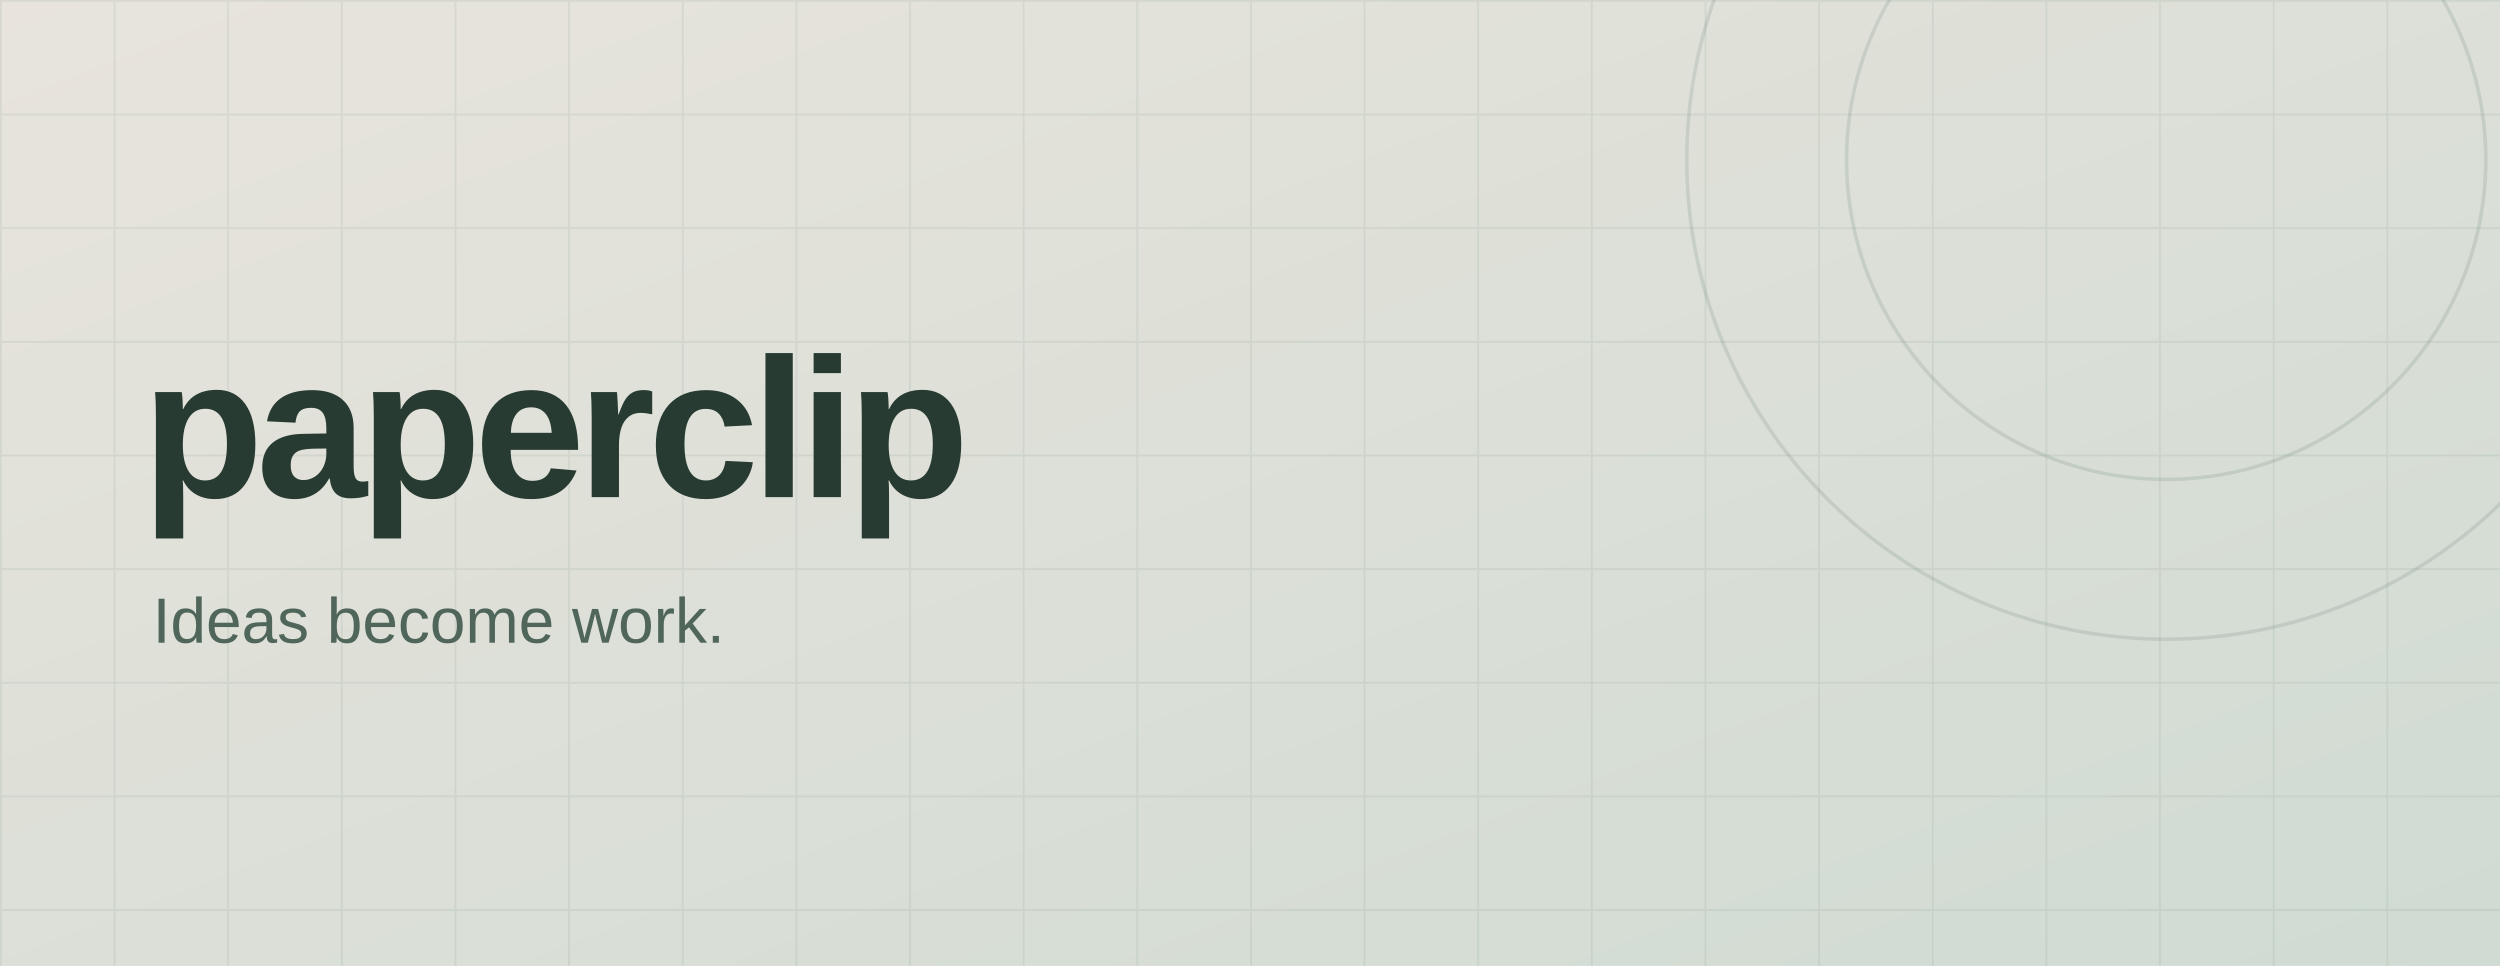
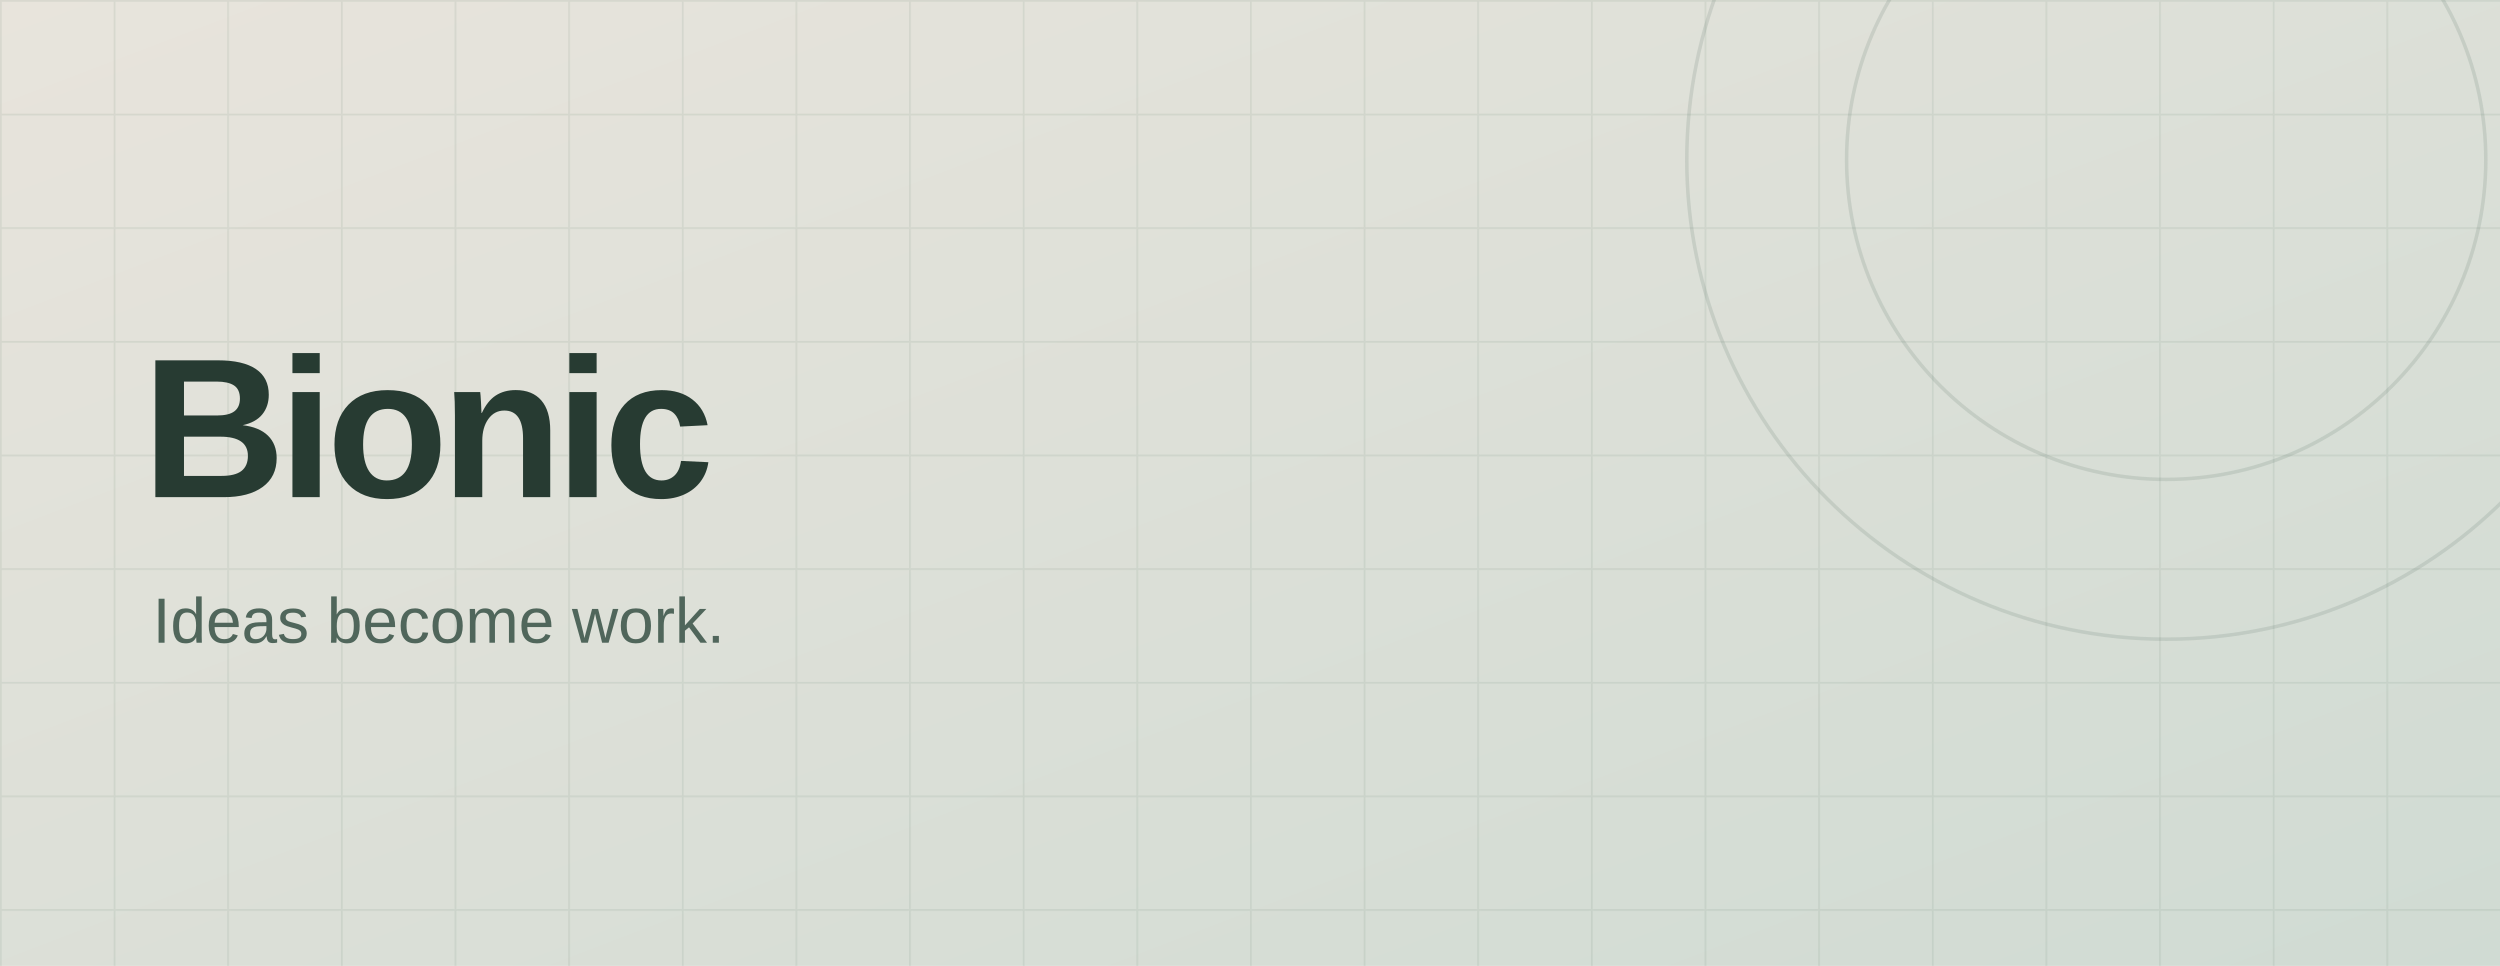
<svg xmlns="http://www.w3.org/2000/svg" width="704" height="272" viewBox="0 0 704 272">
  <defs>
    <linearGradient id="background" x2="1" y2="1">
      <stop stop-color="#e8e4dc" />
      <stop offset="1" stop-color="#d0dbd3" />
    </linearGradient>
    <pattern id="grid" width="32" height="32" patternUnits="userSpaceOnUse">
      <path d="M32 0H0V32" fill="none" stroke="#677d72" stroke-opacity=".12" />
    </pattern>
  </defs>
  <path fill="url(#background)" d="M0 0h704v272H0z" />
  <path fill="url(#grid)" d="M0 0h704v272H0z" />
  <circle cx="610" cy="45" r="135" fill="none" stroke="#677d72" stroke-opacity=".18" />
  <circle cx="610" cy="45" r="90" fill="none" stroke="#677d72" stroke-opacity=".18" />
-   <text x="40" y="140" font-family="Arial,sans-serif" font-size="56" font-weight="700" letter-spacing="-2" fill="#273b32">paperclip</text>
+   <text x="40" y="140" font-family="Arial,sans-serif" font-size="56" font-weight="700" letter-spacing="-2" fill="#273b32">Bionic</text>
  <text x="43" y="181" font-family="Arial,sans-serif" font-size="18" fill="#50665b">Ideas become work.</text>
</svg>
